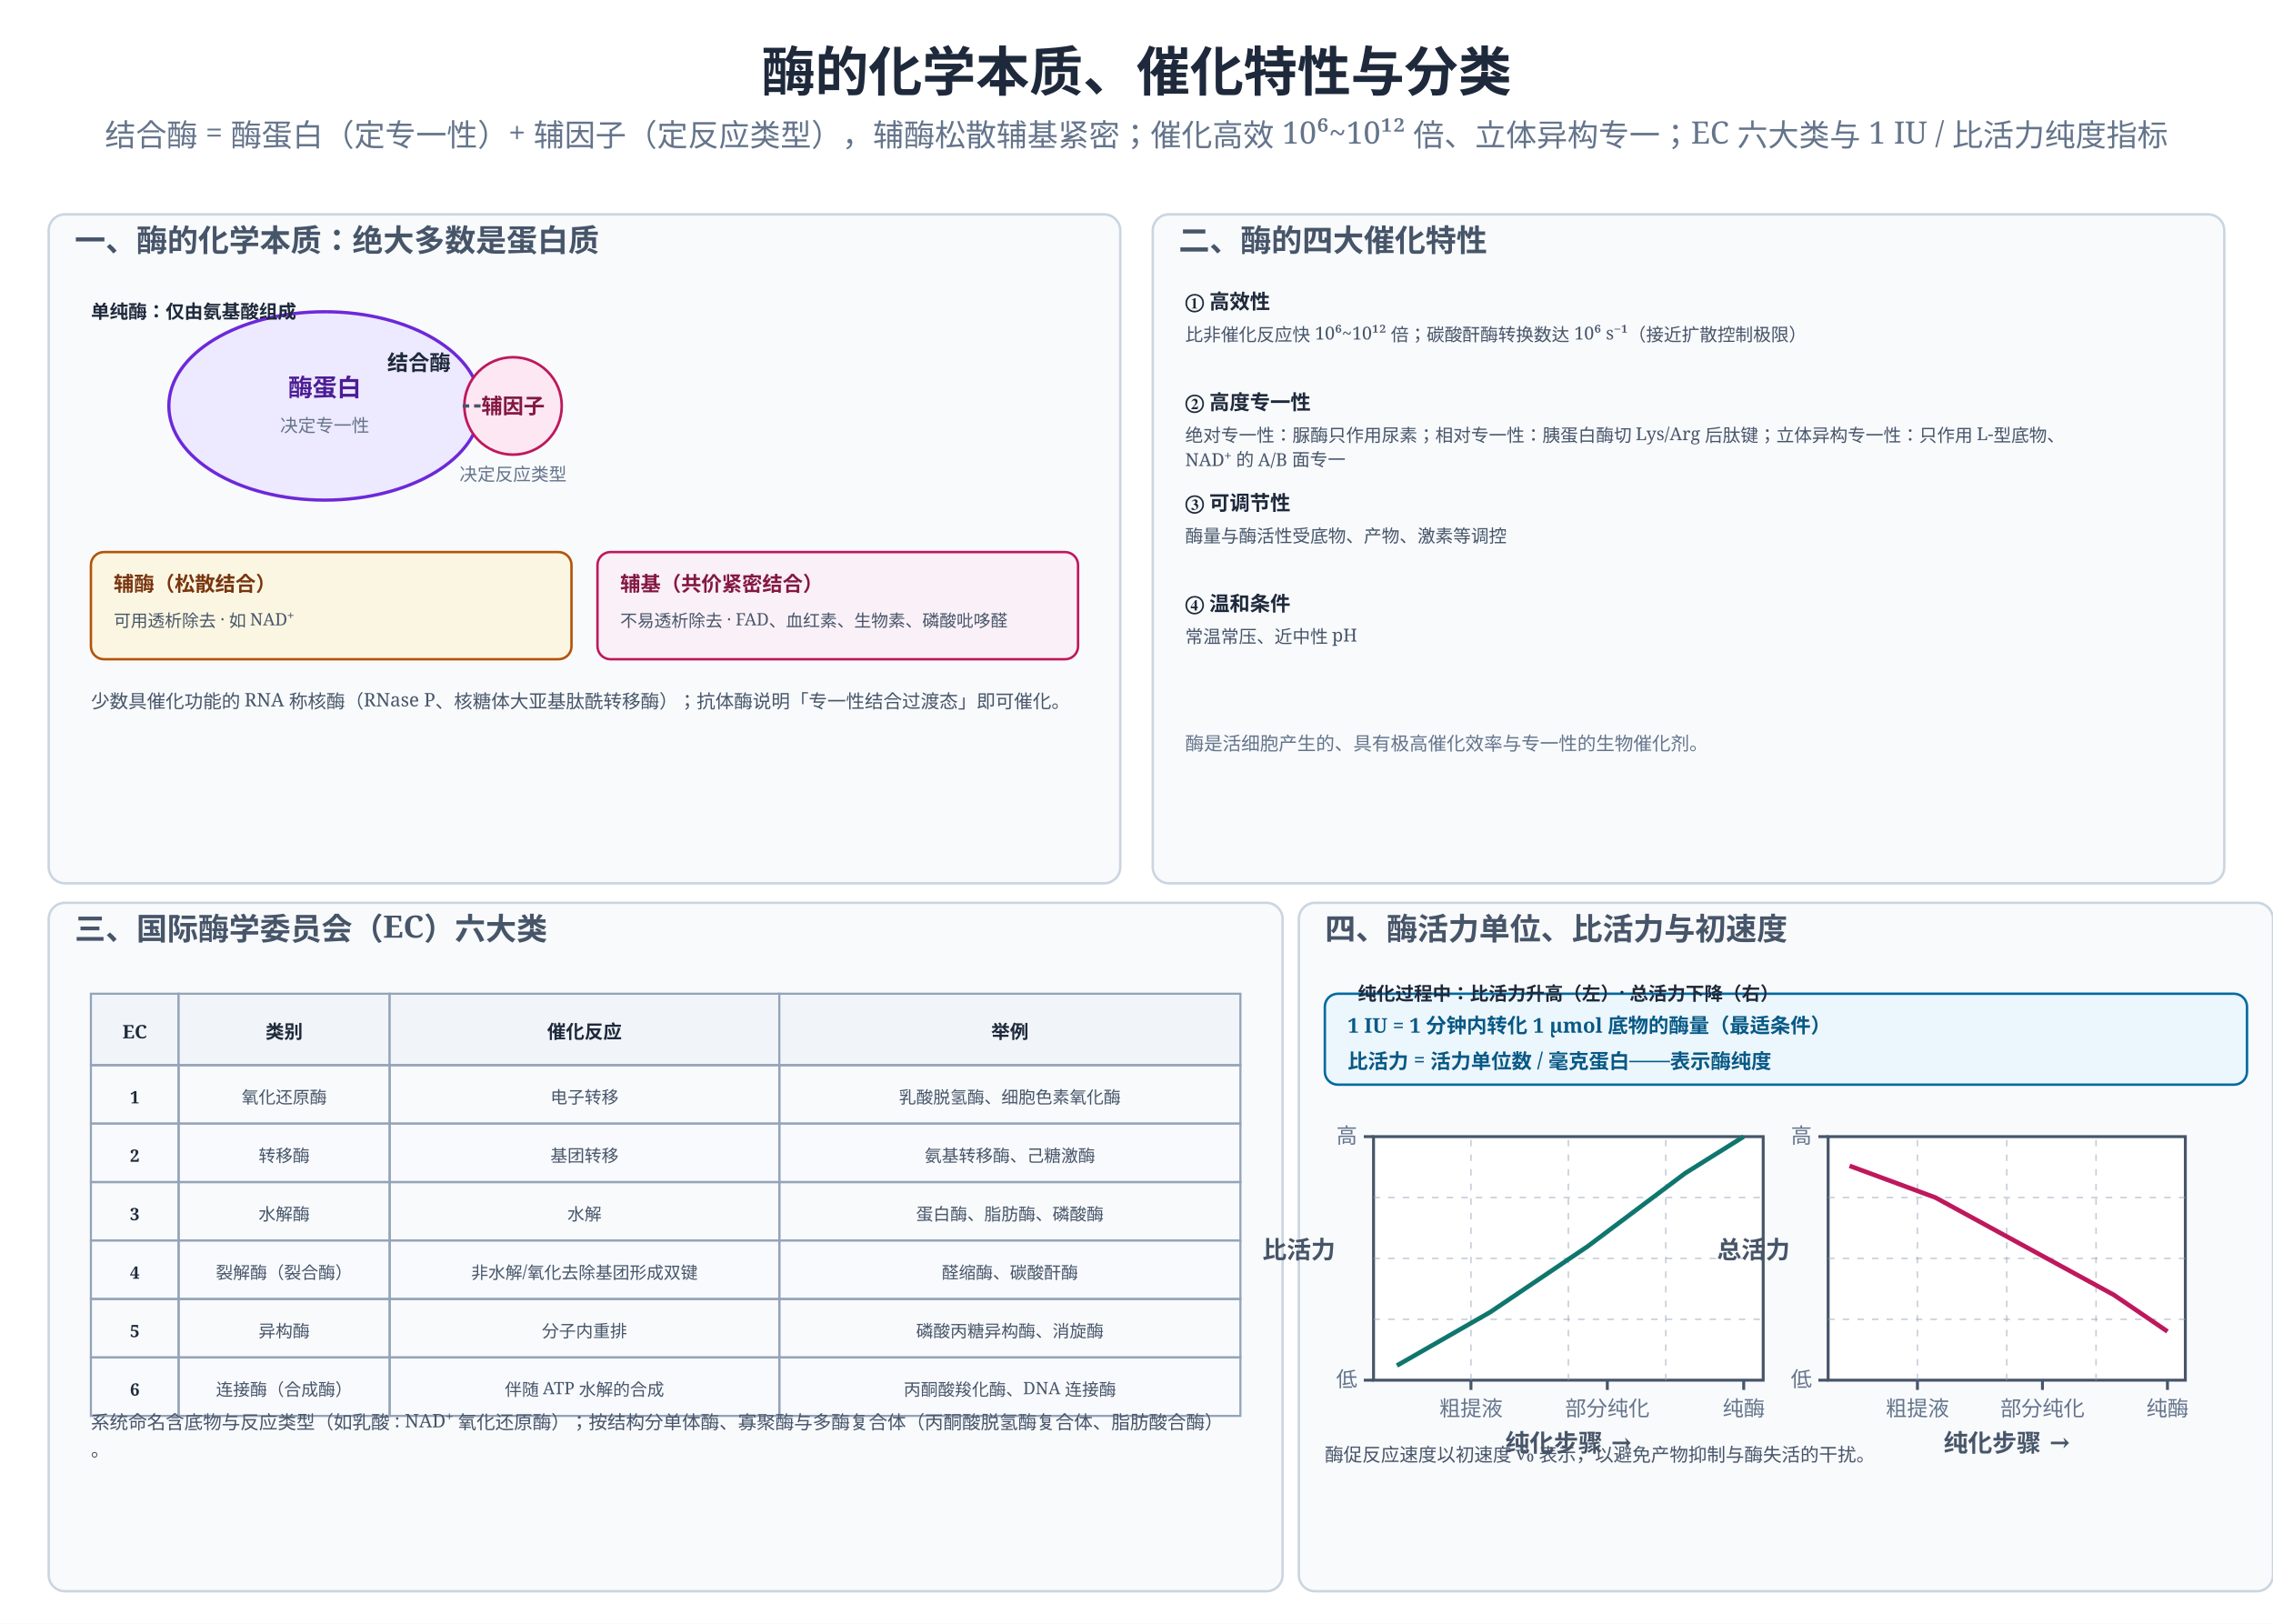
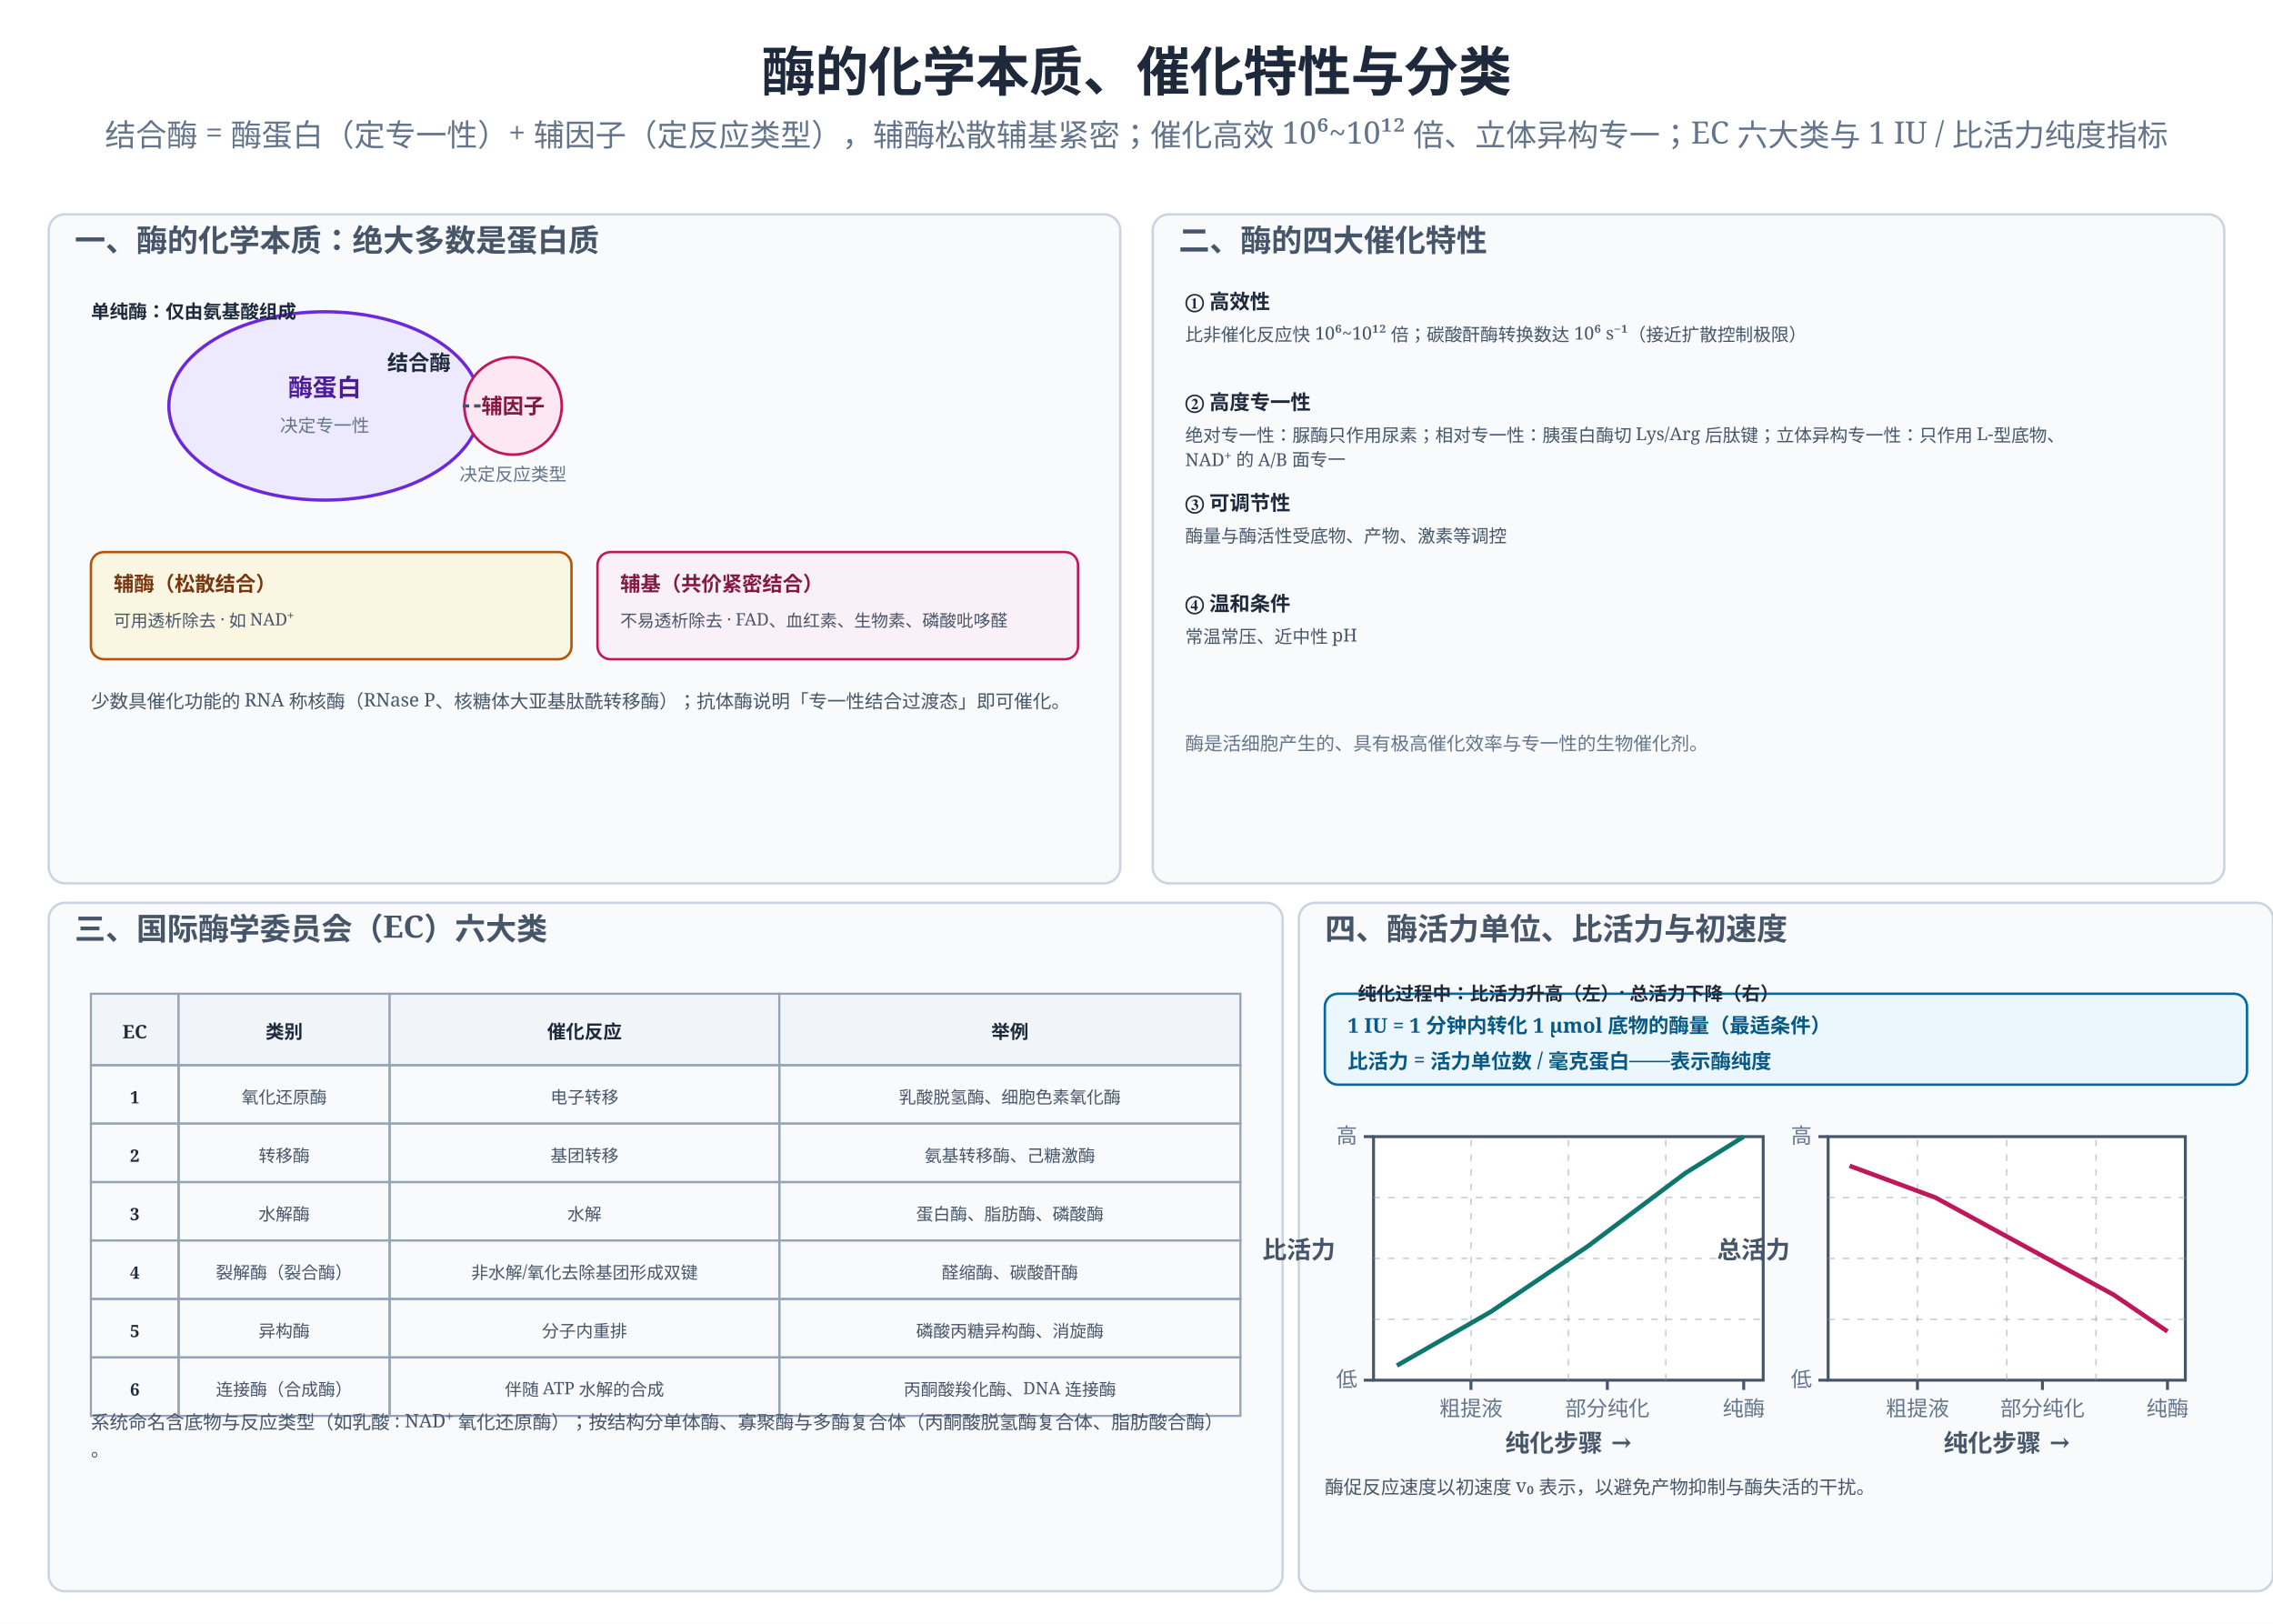
<svg xmlns="http://www.w3.org/2000/svg" width="1400" height="1000" viewBox="0 0 1400 1000" font-family="Noto Serif SC, LXGW WenKai, Songti SC, serif">
  <defs>
    <marker id="arr-ink" viewBox="0 0 10 10" refX="8.5" refY="5" markerWidth="7" markerHeight="7" orient="auto-start-reverse">
      <path d="M0,0 L10,5 L0,10 z" fill="#334155" />
    </marker>
    <marker id="arr-dna" viewBox="0 0 10 10" refX="8.5" refY="5" markerWidth="7" markerHeight="7" orient="auto-start-reverse">
      <path d="M0,0 L10,5 L0,10 z" fill="#0f766e" />
    </marker>
    <marker id="arr-rna" viewBox="0 0 10 10" refX="8.5" refY="5" markerWidth="7" markerHeight="7" orient="auto-start-reverse">
      <path d="M0,0 L10,5 L0,10 z" fill="#b45309" />
    </marker>
    <marker id="arr-pro" viewBox="0 0 10 10" refX="8.5" refY="5" markerWidth="7" markerHeight="7" orient="auto-start-reverse">
      <path d="M0,0 L10,5 L0,10 z" fill="#6d28d9" />
    </marker>
    <marker id="arr-enz" viewBox="0 0 10 10" refX="8.5" refY="5" markerWidth="7" markerHeight="7" orient="auto-start-reverse">
      <path d="M0,0 L10,5 L0,10 z" fill="#be185d" />
    </marker>
    <marker id="arr-acc" viewBox="0 0 10 10" refX="8.5" refY="5" markerWidth="7" markerHeight="7" orient="auto-start-reverse">
      <path d="M0,0 L10,5 L0,10 z" fill="#0369a1" />
    </marker>
    <marker id="arr-ok" viewBox="0 0 10 10" refX="8.5" refY="5" markerWidth="7" markerHeight="7" orient="auto-start-reverse">
      <path d="M0,0 L10,5 L0,10 z" fill="#059669" />
    </marker>
    <marker id="arr-warn" viewBox="0 0 10 10" refX="8.5" refY="5" markerWidth="7" markerHeight="7" orient="auto-start-reverse">
      <path d="M0,0 L10,5 L0,10 z" fill="#b45309" />
    </marker>
    <marker id="arr-bad" viewBox="0 0 10 10" refX="8.5" refY="5" markerWidth="7" markerHeight="7" orient="auto-start-reverse">
      <path d="M0,0 L10,5 L0,10 z" fill="#dc2626" />
    </marker>
    <marker id="arr-mute" viewBox="0 0 10 10" refX="8.5" refY="5" markerWidth="7" markerHeight="7" orient="auto-start-reverse">
      <path d="M0,0 L10,5 L0,10 z" fill="#94a3b8" />
    </marker>
  </defs>
  <rect x="0" y="0" width="1400" height="1000" fill="#ffffff" />
  <text x="700" y="56" text-anchor="middle" font-size="33" font-weight="700" fill="#1e293b">酶的化学本质、催化特性与分类</text>
  <text x="700" y="90" text-anchor="middle" font-size="19" fill="#64748b">结合酶 = 酶蛋白（定专一性）+ 辅因子（定反应类型），辅酶松散辅基紧密；催化高效 10⁶~10¹² 倍、立体异构专一；EC 六大类与 1 IU / 比活力纯度指标</text>
  <rect x="30" y="132" width="660" height="412" rx="10" fill="#f8fafc" stroke="#cbd5e1" stroke-width="1.5" />
  <text x="46" y="154.84" font-size="19" fill="#475569" font-weight="700">一、酶的化学本质：绝大多数是蛋白质</text>
  <ellipse cx="200" cy="250" rx="96" ry="58" fill="#ede9fe" stroke="#6d28d9" stroke-width="2" />
  <text x="200" y="244" font-size="15" fill="#4c1d95" text-anchor="middle" font-weight="700">酶蛋白</text>
  <text x="200" y="266" font-size="11" fill="#64748b" text-anchor="middle">决定专一性</text>
  <circle cx="316" cy="250" r="30" fill="#fce7f3" stroke="#be185d" stroke-width="1.6" />
  <text x="316" y="254.68" font-size="13" fill="#831843" text-anchor="middle" font-weight="700">辅因子</text>
  <text x="316" y="296" font-size="11" fill="#64748b" text-anchor="middle">决定反应类型</text>
  <line x1="296" y1="250" x2="284" y2="250" stroke="#475569" stroke-width="2" stroke-dasharray="4 3" />
  <text x="258" y="228" font-size="13" fill="#1e293b" text-anchor="middle" font-weight="700">结合酶</text>
  <text x="56" y="196" font-size="11.5" fill="#1e293b" font-weight="700">单纯酶：仅由氨基酸组成</text>
  <rect x="56" y="340" width="296" height="66" rx="8" fill="#fef3c7" fill-opacity="0.5" stroke="#b45309" stroke-width="1.5" />
  <text x="70" y="364" font-size="12.5" fill="#78350f" font-weight="700">辅酶（松散结合）</text>
  <text x="70" y="386" font-size="10.5" fill="#475569">可用透析除去 · 如 NAD⁺</text>
  <rect x="368" y="340" width="296" height="66" rx="8" fill="#fce7f3" fill-opacity="0.5" stroke="#be185d" stroke-width="1.5" />
  <text x="382" y="364" font-size="12.5" fill="#831843" font-weight="700">辅基（共价紧密结合）</text>
  <text x="382" y="386" font-size="10.5" fill="#475569">不易透析除去 · FAD、血红素、生物素、磷酸吡哆醛</text>
  <text x="56" y="436" font-size="11.5" fill="#475569">少数具催化功能的 RNA 称核酶（RNase P、核糖体大亚基肽酰转移酶）；抗体酶说明「专一性结合过渡态」即可催化。</text>
  <rect x="710" y="132" width="660" height="412" rx="10" fill="#f8fafc" stroke="#cbd5e1" stroke-width="1.5" />
  <text x="726" y="154.84" font-size="19" fill="#475569" font-weight="700">二、酶的四大催化特性</text>
  <text x="730" y="190" font-size="12.5" fill="#1e293b" font-weight="700">① 高效性</text>
  <text x="730" y="210" font-size="11" fill="#475569">比非催化反应快 10⁶~10¹² 倍；碳酸酐酶转换数达 10⁶ s⁻¹（接近扩散控制极限）</text>
  <text x="730" y="252" font-size="12.5" fill="#1e293b" font-weight="700">② 高度专一性</text>
  <text x="730" y="272" font-size="11" fill="#475569">绝对专一性：脲酶只作用尿素；相对专一性：胰蛋白酶切 Lys/Arg 后肽键；立体异构专一性：只作用 L-型底物、</text>
  <text x="730" y="287" font-size="11" fill="#475569">NAD⁺ 的 A/B 面专一</text>
  <text x="730" y="314" font-size="12.5" fill="#1e293b" font-weight="700">③ 可调节性</text>
  <text x="730" y="334" font-size="11" fill="#475569">酶量与酶活性受底物、产物、激素等调控</text>
  <text x="730" y="376" font-size="12.5" fill="#1e293b" font-weight="700">④ 温和条件</text>
  <text x="730" y="396" font-size="11" fill="#475569">常温常压、近中性 pH</text>
  <text x="730" y="462" font-size="11.5" fill="#64748b">酶是活细胞产生的、具有极高催化效率与专一性的生物催化剂。</text>
  <rect x="30" y="556" width="760" height="424" rx="10" fill="#f8fafc" stroke="#cbd5e1" stroke-width="1.5" />
  <text x="46" y="578.84" font-size="19" fill="#475569" font-weight="700">三、国际酶学委员会（EC）六大类</text>
  <rect x="56" y="612" width="54" height="44" fill="#f1f5f9" stroke="#94a3b8" stroke-width="1.3" />
  <text x="83" y="639.5" font-size="11.5" fill="#1e293b" text-anchor="middle" font-weight="700">EC</text>
  <rect x="110" y="612" width="130" height="44" fill="#f1f5f9" stroke="#94a3b8" stroke-width="1.3" />
  <text x="175" y="639.5" font-size="11.5" fill="#1e293b" text-anchor="middle" font-weight="700">类别</text>
  <rect x="240" y="612" width="240" height="44" fill="#f1f5f9" stroke="#94a3b8" stroke-width="1.3" />
  <text x="360" y="639.5" font-size="11.5" fill="#1e293b" text-anchor="middle" font-weight="700">催化反应</text>
  <rect x="480" y="612" width="284" height="44" fill="#f1f5f9" stroke="#94a3b8" stroke-width="1.3" />
  <text x="622" y="639.5" font-size="11.5" fill="#1e293b" text-anchor="middle" font-weight="700">举例</text>
  <rect x="56" y="656" width="54" height="36" fill="none" stroke="#94a3b8" stroke-width="1.3" />
  <text x="83" y="679.5" font-size="10.5" fill="#1e293b" text-anchor="middle" font-weight="700">1</text>
  <rect x="110" y="656" width="130" height="36" fill="none" stroke="#94a3b8" stroke-width="1.3" />
  <text x="175" y="679.5" font-size="10.5" fill="#475569" text-anchor="middle" font-weight="500">氧化还原酶</text>
  <rect x="240" y="656" width="240" height="36" fill="none" stroke="#94a3b8" stroke-width="1.3" />
  <text x="360" y="679.5" font-size="10.5" fill="#475569" text-anchor="middle" font-weight="500">电子转移</text>
  <rect x="480" y="656" width="284" height="36" fill="none" stroke="#94a3b8" stroke-width="1.3" />
  <text x="622" y="679.5" font-size="10.5" fill="#475569" text-anchor="middle" font-weight="500">乳酸脱氢酶、细胞色素氧化酶</text>
  <rect x="56" y="692" width="708" height="36" fill="#f8fafc" fill-opacity="0.85" />
  <rect x="56" y="692" width="54" height="36" fill="none" stroke="#94a3b8" stroke-width="1.3" />
  <text x="83" y="715.5" font-size="10.5" fill="#1e293b" text-anchor="middle" font-weight="700">2</text>
  <rect x="110" y="692" width="130" height="36" fill="none" stroke="#94a3b8" stroke-width="1.3" />
  <text x="175" y="715.5" font-size="10.5" fill="#475569" text-anchor="middle" font-weight="500">转移酶</text>
  <rect x="240" y="692" width="240" height="36" fill="none" stroke="#94a3b8" stroke-width="1.3" />
  <text x="360" y="715.5" font-size="10.5" fill="#475569" text-anchor="middle" font-weight="500">基团转移</text>
  <rect x="480" y="692" width="284" height="36" fill="none" stroke="#94a3b8" stroke-width="1.3" />
  <text x="622" y="715.5" font-size="10.5" fill="#475569" text-anchor="middle" font-weight="500">氨基转移酶、己糖激酶</text>
  <rect x="56" y="728" width="54" height="36" fill="none" stroke="#94a3b8" stroke-width="1.3" />
  <text x="83" y="751.5" font-size="10.5" fill="#1e293b" text-anchor="middle" font-weight="700">3</text>
  <rect x="110" y="728" width="130" height="36" fill="none" stroke="#94a3b8" stroke-width="1.3" />
  <text x="175" y="751.5" font-size="10.5" fill="#475569" text-anchor="middle" font-weight="500">水解酶</text>
  <rect x="240" y="728" width="240" height="36" fill="none" stroke="#94a3b8" stroke-width="1.3" />
  <text x="360" y="751.5" font-size="10.5" fill="#475569" text-anchor="middle" font-weight="500">水解</text>
  <rect x="480" y="728" width="284" height="36" fill="none" stroke="#94a3b8" stroke-width="1.3" />
  <text x="622" y="751.5" font-size="10.5" fill="#475569" text-anchor="middle" font-weight="500">蛋白酶、脂肪酶、磷酸酶</text>
  <rect x="56" y="764" width="708" height="36" fill="#f8fafc" fill-opacity="0.85" />
  <rect x="56" y="764" width="54" height="36" fill="none" stroke="#94a3b8" stroke-width="1.3" />
  <text x="83" y="787.5" font-size="10.5" fill="#1e293b" text-anchor="middle" font-weight="700">4</text>
  <rect x="110" y="764" width="130" height="36" fill="none" stroke="#94a3b8" stroke-width="1.3" />
  <text x="175" y="787.5" font-size="10.5" fill="#475569" text-anchor="middle" font-weight="500">裂解酶（裂合酶）</text>
  <rect x="240" y="764" width="240" height="36" fill="none" stroke="#94a3b8" stroke-width="1.3" />
  <text x="360" y="787.5" font-size="10.5" fill="#475569" text-anchor="middle" font-weight="500">非水解/氧化去除基团形成双键</text>
  <rect x="480" y="764" width="284" height="36" fill="none" stroke="#94a3b8" stroke-width="1.3" />
  <text x="622" y="787.5" font-size="10.5" fill="#475569" text-anchor="middle" font-weight="500">醛缩酶、碳酸酐酶</text>
  <rect x="56" y="800" width="54" height="36" fill="none" stroke="#94a3b8" stroke-width="1.3" />
  <text x="83" y="823.5" font-size="10.5" fill="#1e293b" text-anchor="middle" font-weight="700">5</text>
  <rect x="110" y="800" width="130" height="36" fill="none" stroke="#94a3b8" stroke-width="1.3" />
  <text x="175" y="823.5" font-size="10.5" fill="#475569" text-anchor="middle" font-weight="500">异构酶</text>
  <rect x="240" y="800" width="240" height="36" fill="none" stroke="#94a3b8" stroke-width="1.3" />
  <text x="360" y="823.5" font-size="10.5" fill="#475569" text-anchor="middle" font-weight="500">分子内重排</text>
  <rect x="480" y="800" width="284" height="36" fill="none" stroke="#94a3b8" stroke-width="1.3" />
  <text x="622" y="823.5" font-size="10.5" fill="#475569" text-anchor="middle" font-weight="500">磷酸丙糖异构酶、消旋酶</text>
  <rect x="56" y="836" width="708" height="36" fill="#f8fafc" fill-opacity="0.85" />
  <rect x="56" y="836" width="54" height="36" fill="none" stroke="#94a3b8" stroke-width="1.3" />
  <text x="83" y="859.5" font-size="10.5" fill="#1e293b" text-anchor="middle" font-weight="700">6</text>
  <rect x="110" y="836" width="130" height="36" fill="none" stroke="#94a3b8" stroke-width="1.3" />
  <text x="175" y="859.5" font-size="10.5" fill="#475569" text-anchor="middle" font-weight="500">连接酶（合成酶）</text>
  <rect x="240" y="836" width="240" height="36" fill="none" stroke="#94a3b8" stroke-width="1.3" />
  <text x="360" y="859.5" font-size="10.5" fill="#475569" text-anchor="middle" font-weight="500">伴随 ATP 水解的合成</text>
  <rect x="480" y="836" width="284" height="36" fill="none" stroke="#94a3b8" stroke-width="1.3" />
  <text x="622" y="859.5" font-size="10.5" fill="#475569" text-anchor="middle" font-weight="500">丙酮酸羧化酶、DNA 连接酶</text>
  <text x="56" y="880" font-size="11.5" fill="#475569">系统命名含底物与反应类型（如乳酸 : NAD⁺ 氧化还原酶）；按结构分单体酶、寡聚酶与多酶复合体（丙酮酸脱氢酶复合体、脂肪酸合酶）</text>
  <text x="56" y="897" font-size="11.5" fill="#475569">。</text>
  <rect x="800" y="556" width="600" height="424" rx="10" fill="#f8fafc" stroke="#cbd5e1" stroke-width="1.5" />
  <text x="816" y="578.84" font-size="19" fill="#475569" font-weight="700">四、酶活力单位、比活力与初速度</text>
  <rect x="816" y="612" width="568" height="56" rx="8" fill="#e0f2fe" fill-opacity="0.5" stroke="#0369a1" stroke-width="1.5" />
  <text x="830" y="636" font-size="12.5" fill="#075985" font-weight="700">1 IU = 1 分钟内转化 1 μmol 底物的酶量（最适条件）</text>
  <text x="830" y="658" font-size="12.5" fill="#075985" font-weight="700">比活力 = 活力单位数 / 毫克蛋白——表示酶纯度</text>
  <rect x="846" y="700" width="240" height="150" fill="#ffffff" stroke="#475569" stroke-width="1.8" />
  <line x1="846" y1="812.5" x2="1086" y2="812.5" stroke="#94a3b8" stroke-width="0.9" stroke-dasharray="4 5" opacity="0.55" />
  <line x1="906" y1="850" x2="906" y2="700" stroke="#94a3b8" stroke-width="0.9" stroke-dasharray="4 5" opacity="0.55" />
  <line x1="846" y1="775" x2="1086" y2="775" stroke="#94a3b8" stroke-width="0.9" stroke-dasharray="4 5" opacity="0.55" />
  <line x1="966" y1="850" x2="966" y2="700" stroke="#94a3b8" stroke-width="0.9" stroke-dasharray="4 5" opacity="0.55" />
  <line x1="846" y1="737.5" x2="1086" y2="737.5" stroke="#94a3b8" stroke-width="0.9" stroke-dasharray="4 5" opacity="0.55" />
  <line x1="1026" y1="850" x2="1026" y2="700" stroke="#94a3b8" stroke-width="0.9" stroke-dasharray="4 5" opacity="0.55" />
  <line x1="906" y1="850" x2="906" y2="856" stroke="#475569" stroke-width="1.8" />
  <text x="906" y="872" font-size="13" fill="#64748b" text-anchor="middle">粗提液</text>
  <line x1="990" y1="850" x2="990" y2="856" stroke="#475569" stroke-width="1.8" />
  <text x="990" y="872" font-size="13" fill="#64748b" text-anchor="middle">部分纯化</text>
  <line x1="1074" y1="850" x2="1074" y2="856" stroke="#475569" stroke-width="1.8" />
  <text x="1074" y="872" font-size="13" fill="#64748b" text-anchor="middle">纯酶</text>
  <line x1="840" y1="850" x2="846" y2="850" stroke="#475569" stroke-width="1.8" />
  <text x="836" y="854" font-size="13" fill="#64748b" text-anchor="end">低</text>
  <line x1="840" y1="700" x2="846" y2="700" stroke="#475569" stroke-width="1.8" />
  <text x="836" y="704" font-size="13" fill="#64748b" text-anchor="end">高</text>
  <text x="966" y="894" font-size="15" fill="#475569" text-anchor="middle" font-weight="600">纯化步骤 →</text>
  <text x="800" y="775" font-size="15" fill="#475569" text-anchor="middle" font-weight="600">比活力</text>
  <path d="M860.4,841.0 L918.0,808.0 L978.0,767.5 L1038.0,722.5 L1074.0,700.0" fill="none" stroke="#0f766e" stroke-width="2.8" />
  <rect x="1126" y="700" width="220" height="150" fill="#ffffff" stroke="#475569" stroke-width="1.8" />
  <line x1="1126" y1="812.5" x2="1346" y2="812.5" stroke="#94a3b8" stroke-width="0.9" stroke-dasharray="4 5" opacity="0.55" />
  <line x1="1181" y1="850" x2="1181" y2="700" stroke="#94a3b8" stroke-width="0.9" stroke-dasharray="4 5" opacity="0.55" />
  <line x1="1126" y1="775" x2="1346" y2="775" stroke="#94a3b8" stroke-width="0.9" stroke-dasharray="4 5" opacity="0.55" />
  <line x1="1236" y1="850" x2="1236" y2="700" stroke="#94a3b8" stroke-width="0.9" stroke-dasharray="4 5" opacity="0.55" />
  <line x1="1126" y1="737.5" x2="1346" y2="737.5" stroke="#94a3b8" stroke-width="0.9" stroke-dasharray="4 5" opacity="0.55" />
  <line x1="1291" y1="850" x2="1291" y2="700" stroke="#94a3b8" stroke-width="0.9" stroke-dasharray="4 5" opacity="0.55" />
  <line x1="1181" y1="850" x2="1181" y2="856" stroke="#475569" stroke-width="1.8" />
  <text x="1181" y="872" font-size="13" fill="#64748b" text-anchor="middle">粗提液</text>
  <line x1="1258" y1="850" x2="1258" y2="856" stroke="#475569" stroke-width="1.8" />
  <text x="1258" y="872" font-size="13" fill="#64748b" text-anchor="middle">部分纯化</text>
  <line x1="1335" y1="850" x2="1335" y2="856" stroke="#475569" stroke-width="1.8" />
  <text x="1335" y="872" font-size="13" fill="#64748b" text-anchor="middle">纯酶</text>
  <line x1="1120" y1="850" x2="1126" y2="850" stroke="#475569" stroke-width="1.8" />
  <text x="1116" y="854" font-size="13" fill="#64748b" text-anchor="end">低</text>
  <line x1="1120" y1="700" x2="1126" y2="700" stroke="#475569" stroke-width="1.8" />
  <text x="1116" y="704" font-size="13" fill="#64748b" text-anchor="end">高</text>
  <text x="1236" y="894" font-size="15" fill="#475569" text-anchor="middle" font-weight="600">纯化步骤 →</text>
  <text x="1080" y="775" font-size="15" fill="#475569" text-anchor="middle" font-weight="600">总活力</text>
  <path d="M1139.2,718.0 L1192.0,737.5 L1247.0,767.5 L1302.0,797.5 L1335.0,820.0" fill="none" stroke="#be185d" stroke-width="2.8" />
  <text x="966" y="616" font-size="11.5" fill="#1e293b" text-anchor="middle" font-weight="700">纯化过程中：比活力升高（左）· 总活力下降（右）</text>
-   <text x="816" y="900" font-size="11.5" fill="#475569">酶促反应速度以初速度 v₀ 表示，以避免产物抑制与酶失活的干扰。</text>
+   <text x="816" y="920" font-size="11.5" fill="#475569">酶促反应速度以初速度 v₀ 表示，以避免产物抑制与酶失活的干扰。</text>
</svg>
